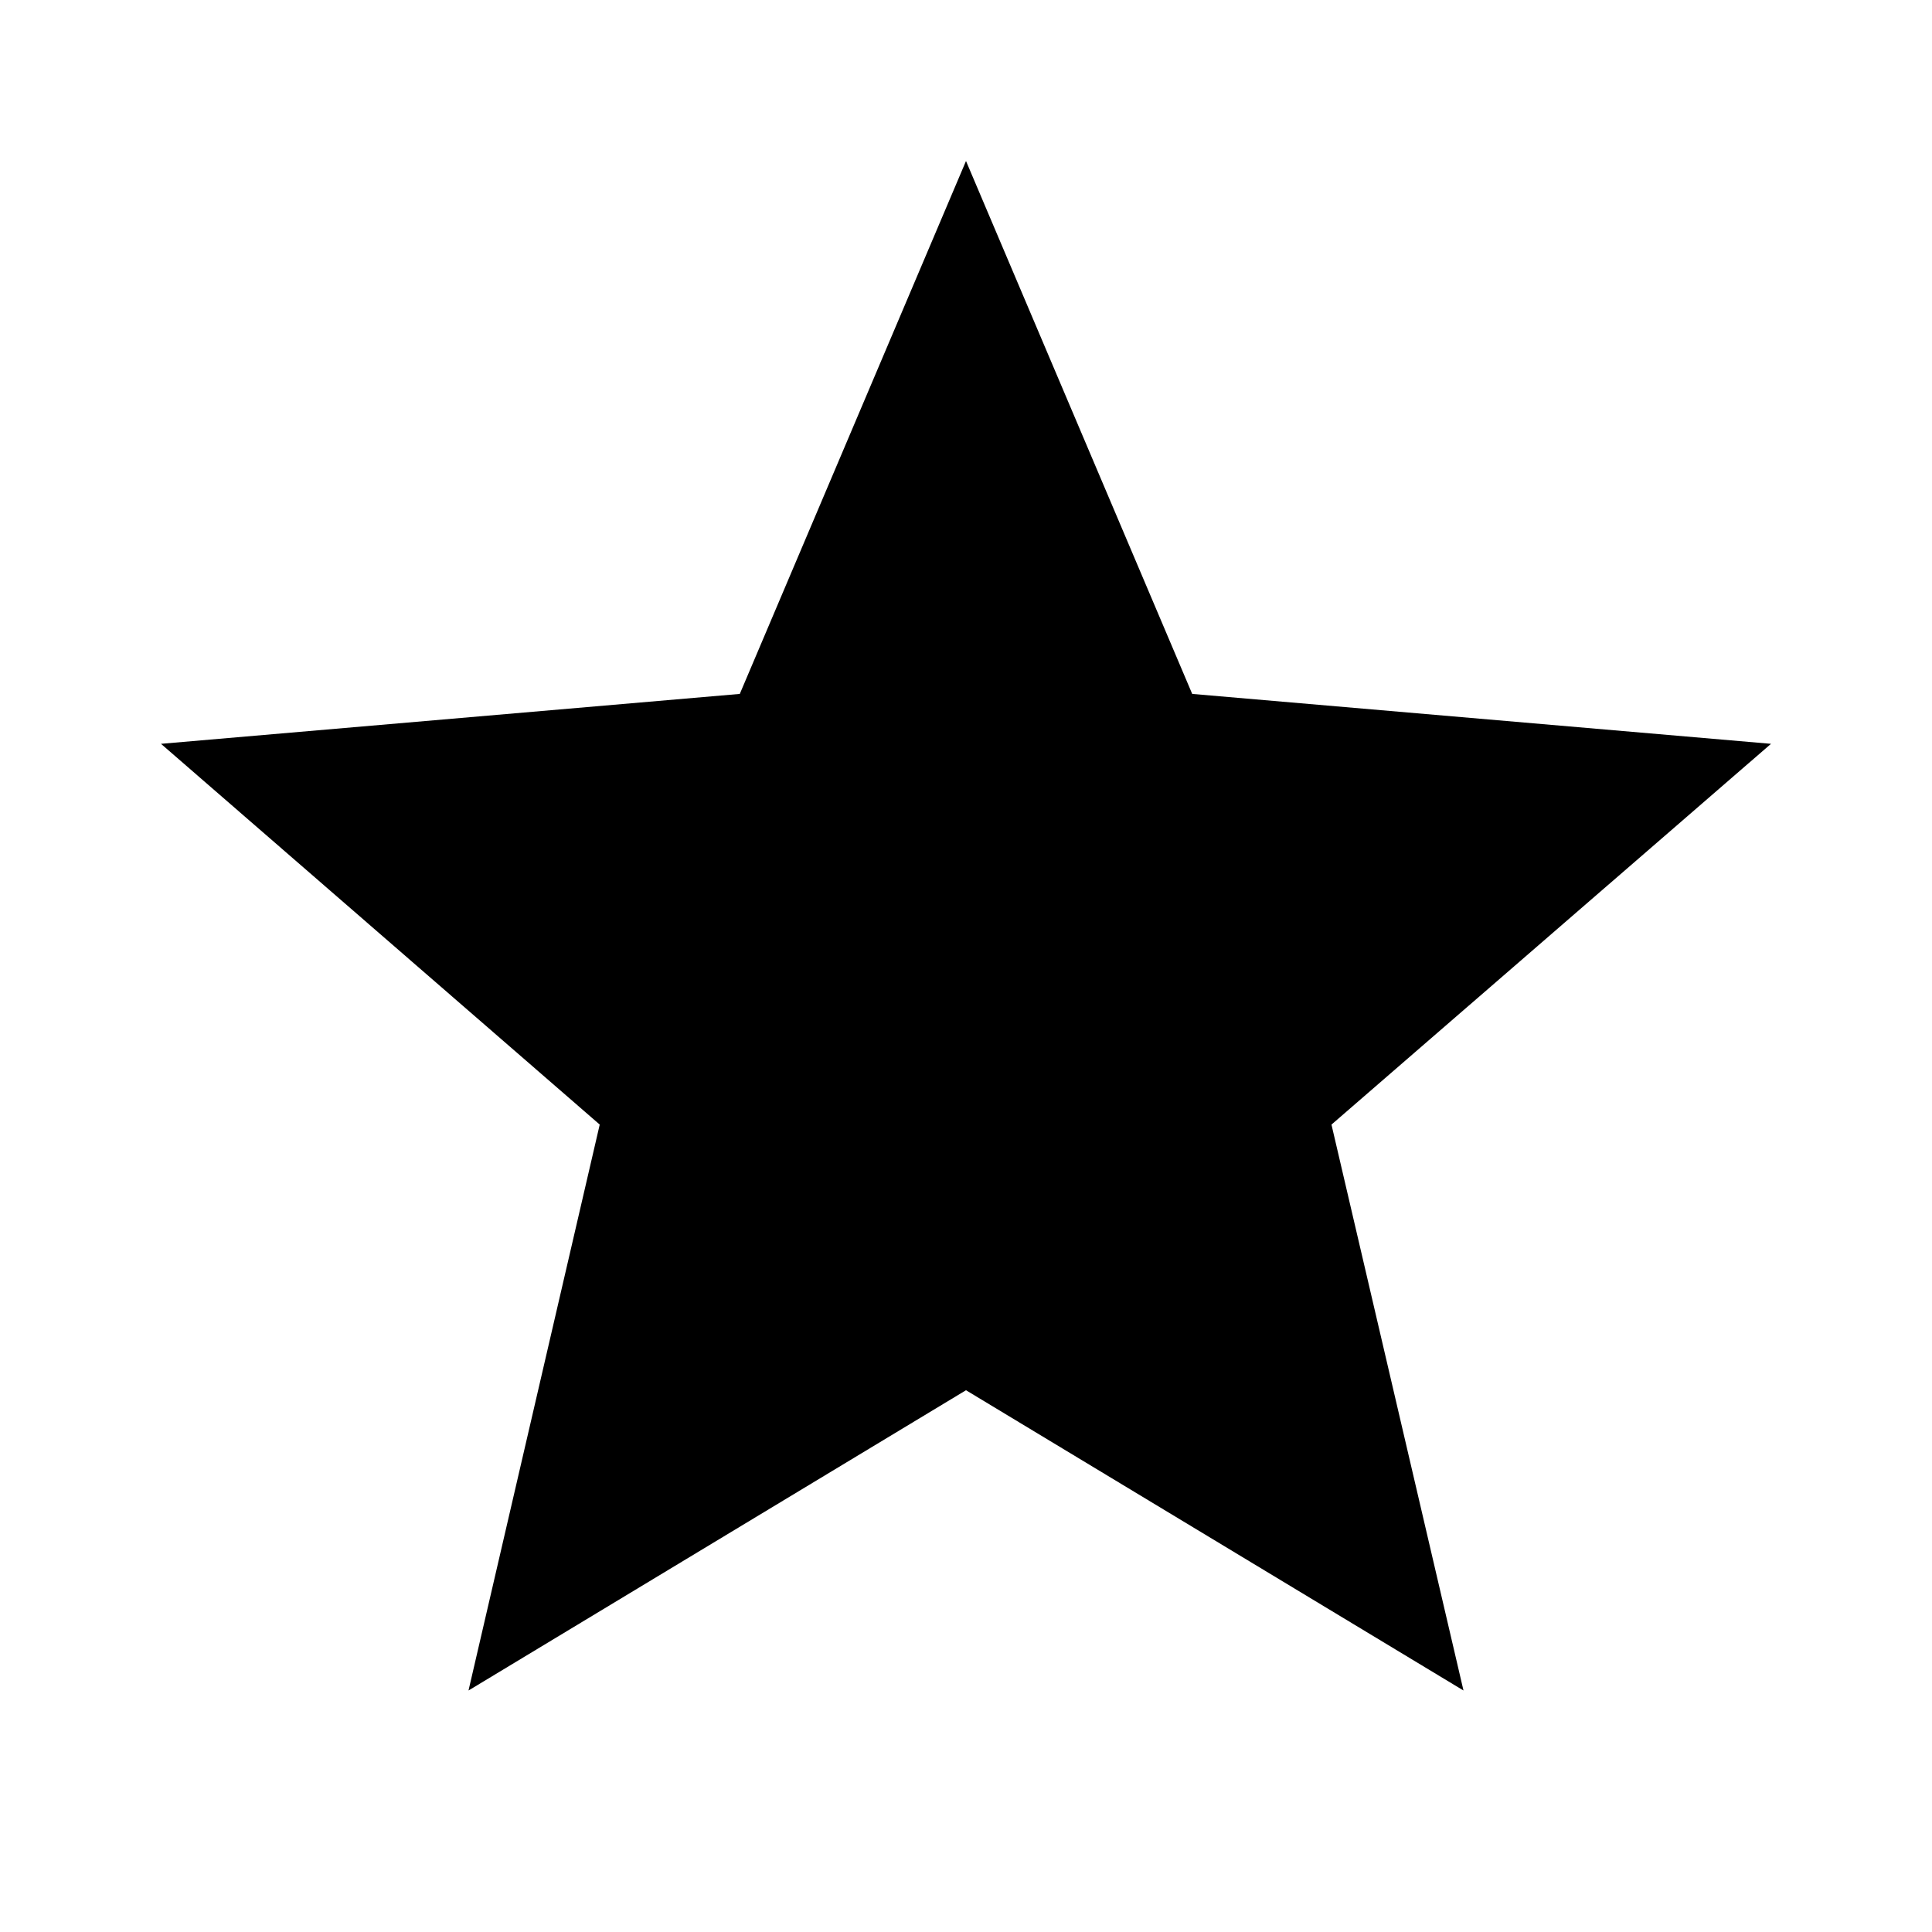
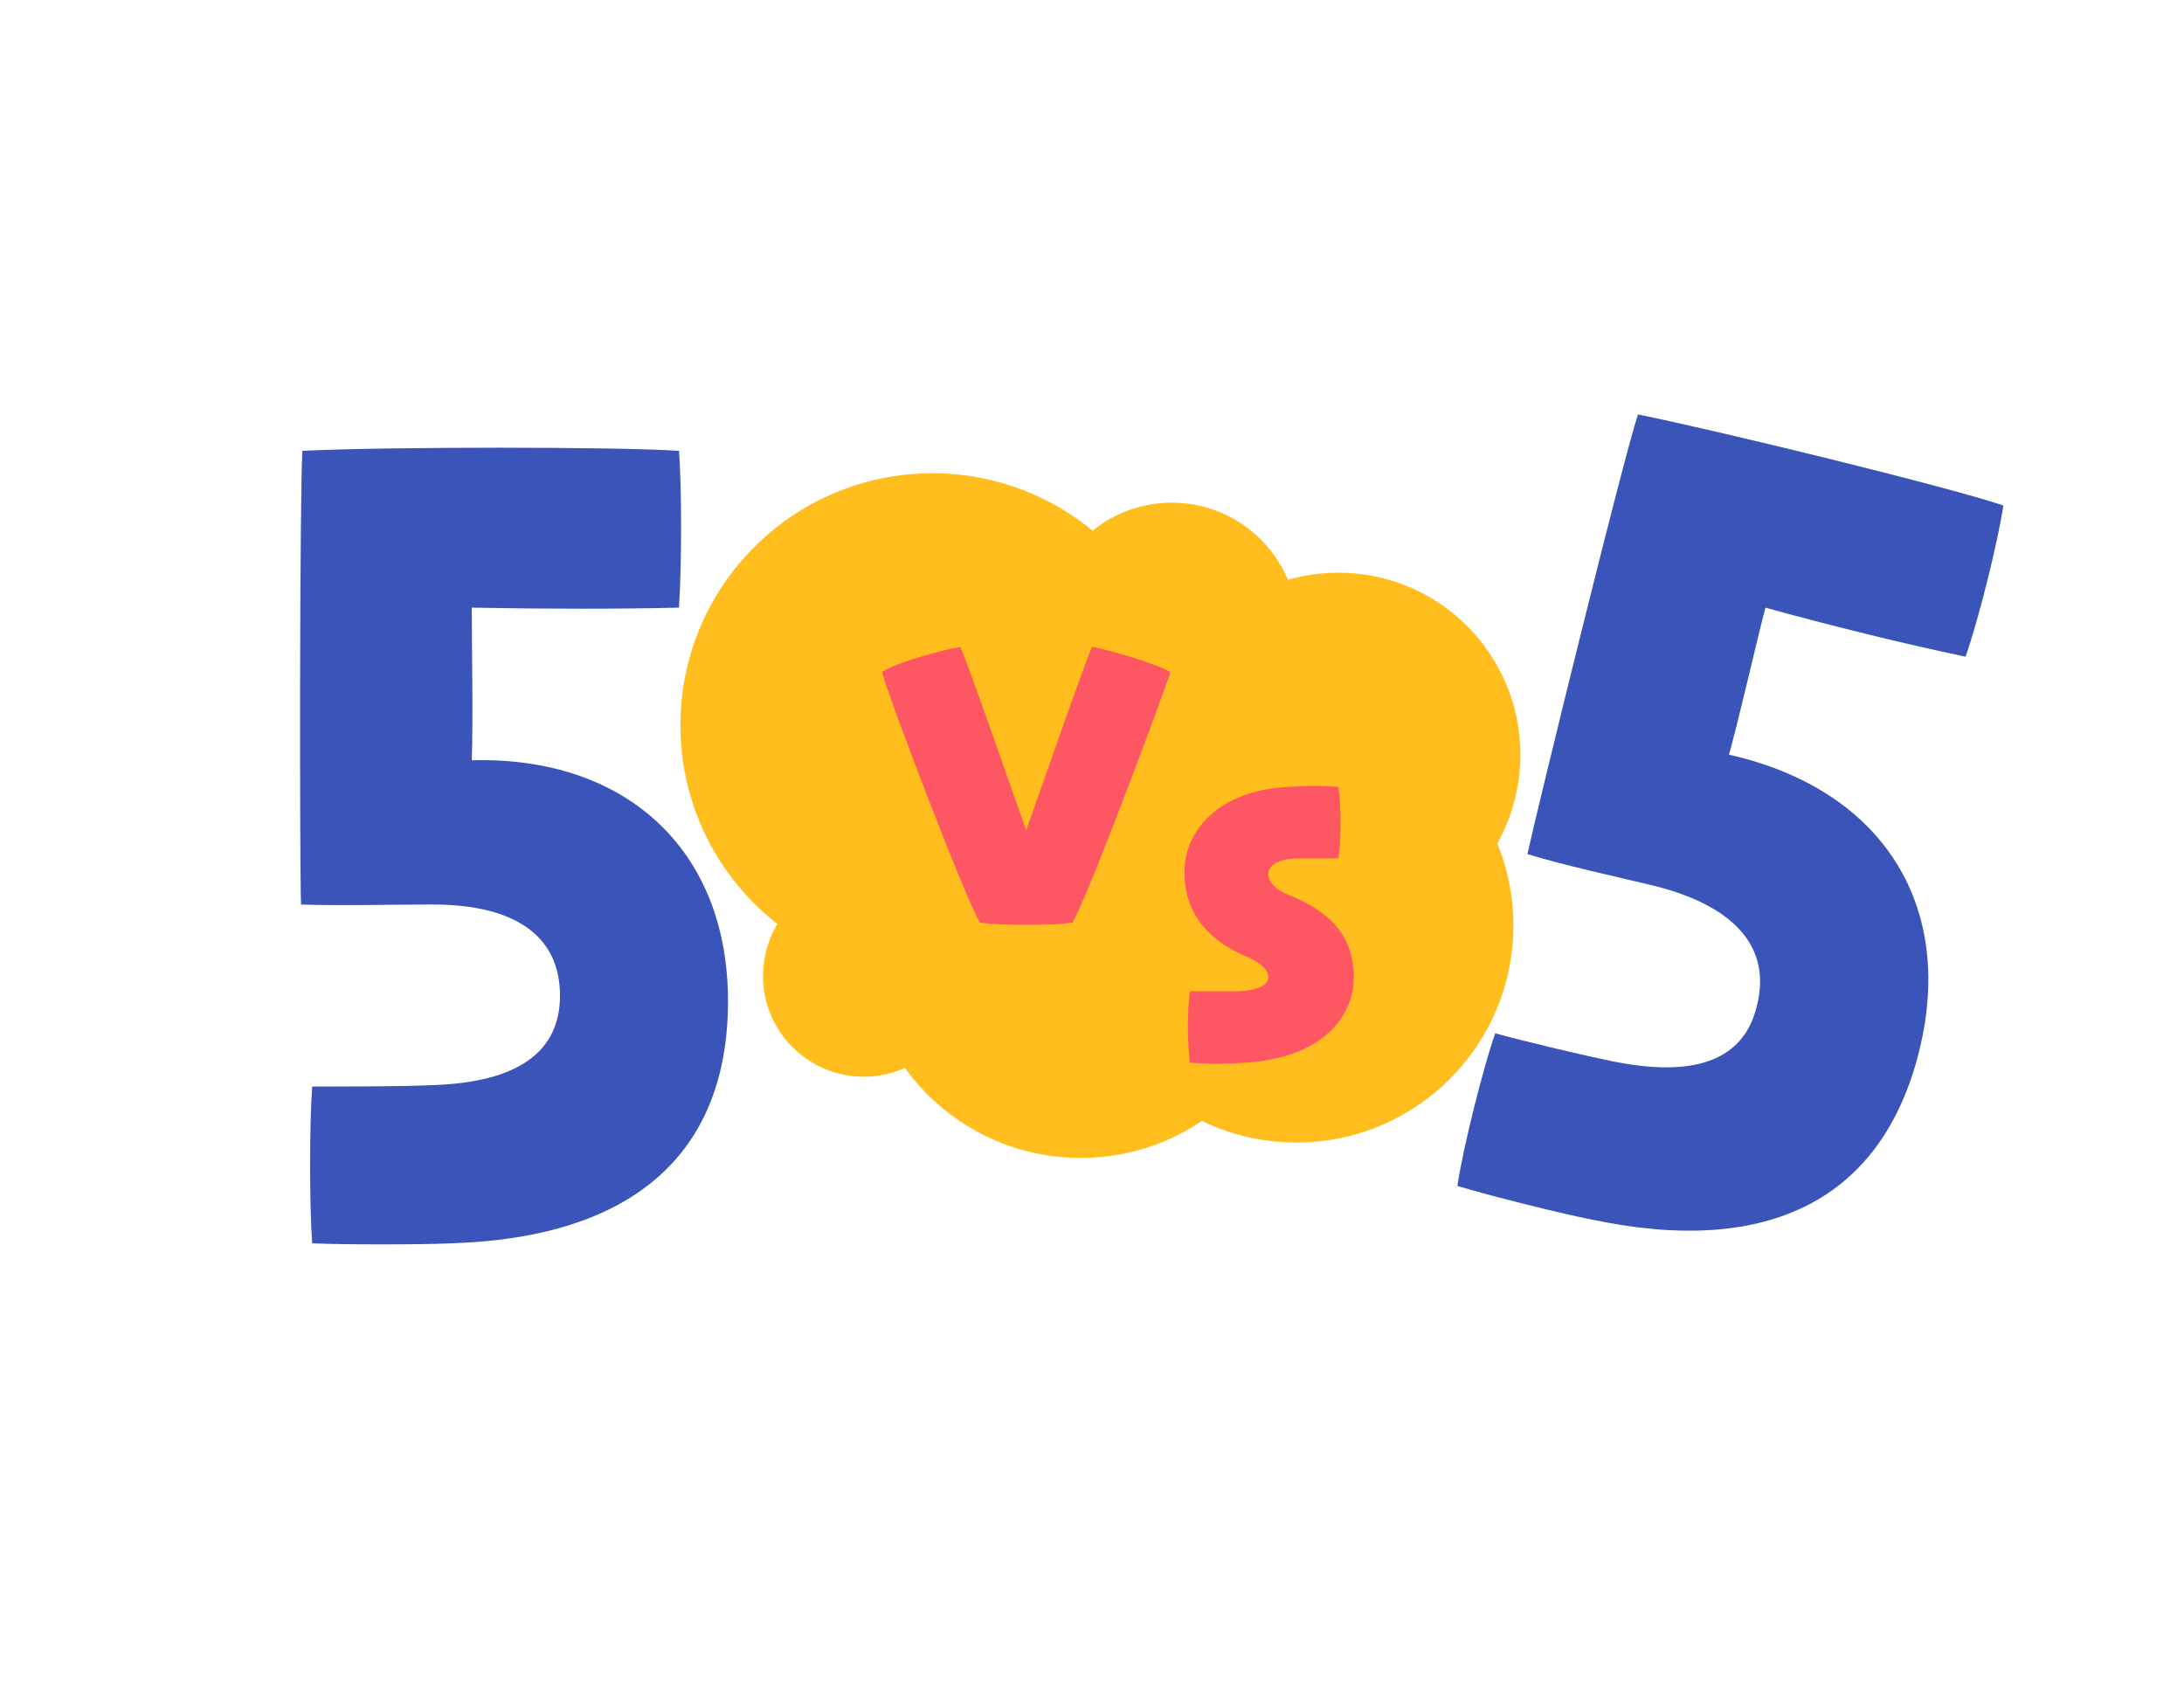
- <svg xmlns="http://www.w3.org/2000/svg" version="1.1" width="24" height="24" viewBox="0 0 24 24">
-   <path d="M12,17.27L18.18,21L16.54,13.97L22,9.24L14.81,8.62L12,2L9.19,8.62L2,9.24L7.45,13.97L5.82,21L12,17.27Z" />
+ <svg xmlns="http://www.w3.org/2000/svg" version="1.1" id="Layer_1" x="0px" y="0px" viewBox="0 0 156 120" style="enable-background:new 0 0 156 120;" xml:space="preserve">
+   <style type="text/css">
+ 	.st0{fill:#FFBE1E;}
+ 	.st1{fill:#3B54B9;}
+ 	.st2{fill:#FF5663;}
+ </style>
+   <g>
+     <circle class="st0" cx="66.6" cy="51.8" r="18" />
+     <circle class="st0" cx="83.7" cy="44.9" r="9" />
+     <circle class="st0" cx="95.6" cy="53.9" r="13" />
+     <circle class="st0" cx="77.2" cy="67.2" r="15.5" />
+     <circle class="st0" cx="61.7" cy="69.7" r="7.2" />
+     <circle class="st0" cx="92.6" cy="66.1" r="15.5" />
+     <g>
+       <path class="st1" d="M21.6,32.2c6-0.3,22.5-0.3,26.9,0c0.2,2.6,0.2,8.1,0,11.2c-4.4,0.1-9.4,0.1-14.8,0c0,3.2,0.1,7.8,0,10.9    c10.9-0.3,18.3,6.3,18.3,17.2c0,10.9-6.8,16.9-19.8,17.3c-2.2,0.1-7.5,0.1-9.9,0c-0.2-2.7-0.2-8.5,0-11.2c2.3,0,6.6,0,8.6-0.1    c6-0.2,9.1-2.3,9.1-6.4c0-4.1-3-6.5-9.1-6.5c-2.9,0-6.8,0.1-9.4,0C21.4,61.3,21.4,35.6,21.6,32.2z" />
+     </g>
+     <g>
+       <path class="st1" d="M117,29.6c5.9,1.2,21.9,5.1,26.1,6.5c-0.4,2.6-1.7,7.9-2.7,10.8c-4.3-0.9-9.2-2.1-14.3-3.5    c-0.8,3.1-1.8,7.6-2.6,10.5c10.7,2.4,16.2,10.5,13.6,21.1c-2.6,10.6-10.7,14.8-23.4,12.1c-2.1-0.4-7.3-1.7-9.6-2.4    c0.4-2.7,1.8-8.3,2.7-10.9c2.2,0.6,6.4,1.6,8.4,2c5.9,1.2,9.4-0.1,10.3-4c1-4-1.4-7-7.2-8.5c-2.9-0.7-6.6-1.5-9.2-2.3    C109.8,57.8,115.9,32.9,117,29.6z" />
+     </g>
+     <g>
+       <path class="st2" d="M68.6,46.2c0.6,1.4,2.9,8,4.7,13.1c1.8-5.1,4.1-11.7,4.7-13.1c1.2,0.2,4.6,1.2,5.6,1.8    c-0.6,1.9-6,16.3-7,17.9c-1.5,0.2-5,0.2-6.6,0c-1-1.6-6.5-16-7-17.9C64,47.3,67.4,46.4,68.6,46.2z" />
+       <path class="st2" d="M92.1,56.2c1.4-0.1,2-0.1,3.5,0c0.2,1.4,0.2,3.8,0,5.1c-1.4,0-2.4,0-2.8,0c-2.8,0-2.8,1.8-0.8,2.6    c3.3,1.3,4.7,3.2,4.7,5.9c0,2.9-2.4,5.8-7.8,6.1c-1.4,0.1-2.5,0.1-3.9,0c-0.2-1.4-0.2-3.9,0-5.1c0.5,0,1.9,0,3.3,0    c3.2-0.1,2.7-1.7,0.7-2.5c-2.9-1.2-4.4-3.3-4.4-6C84.6,59.3,87.1,56.4,92.1,56.2z" />
+     </g>
+   </g>
</svg>
